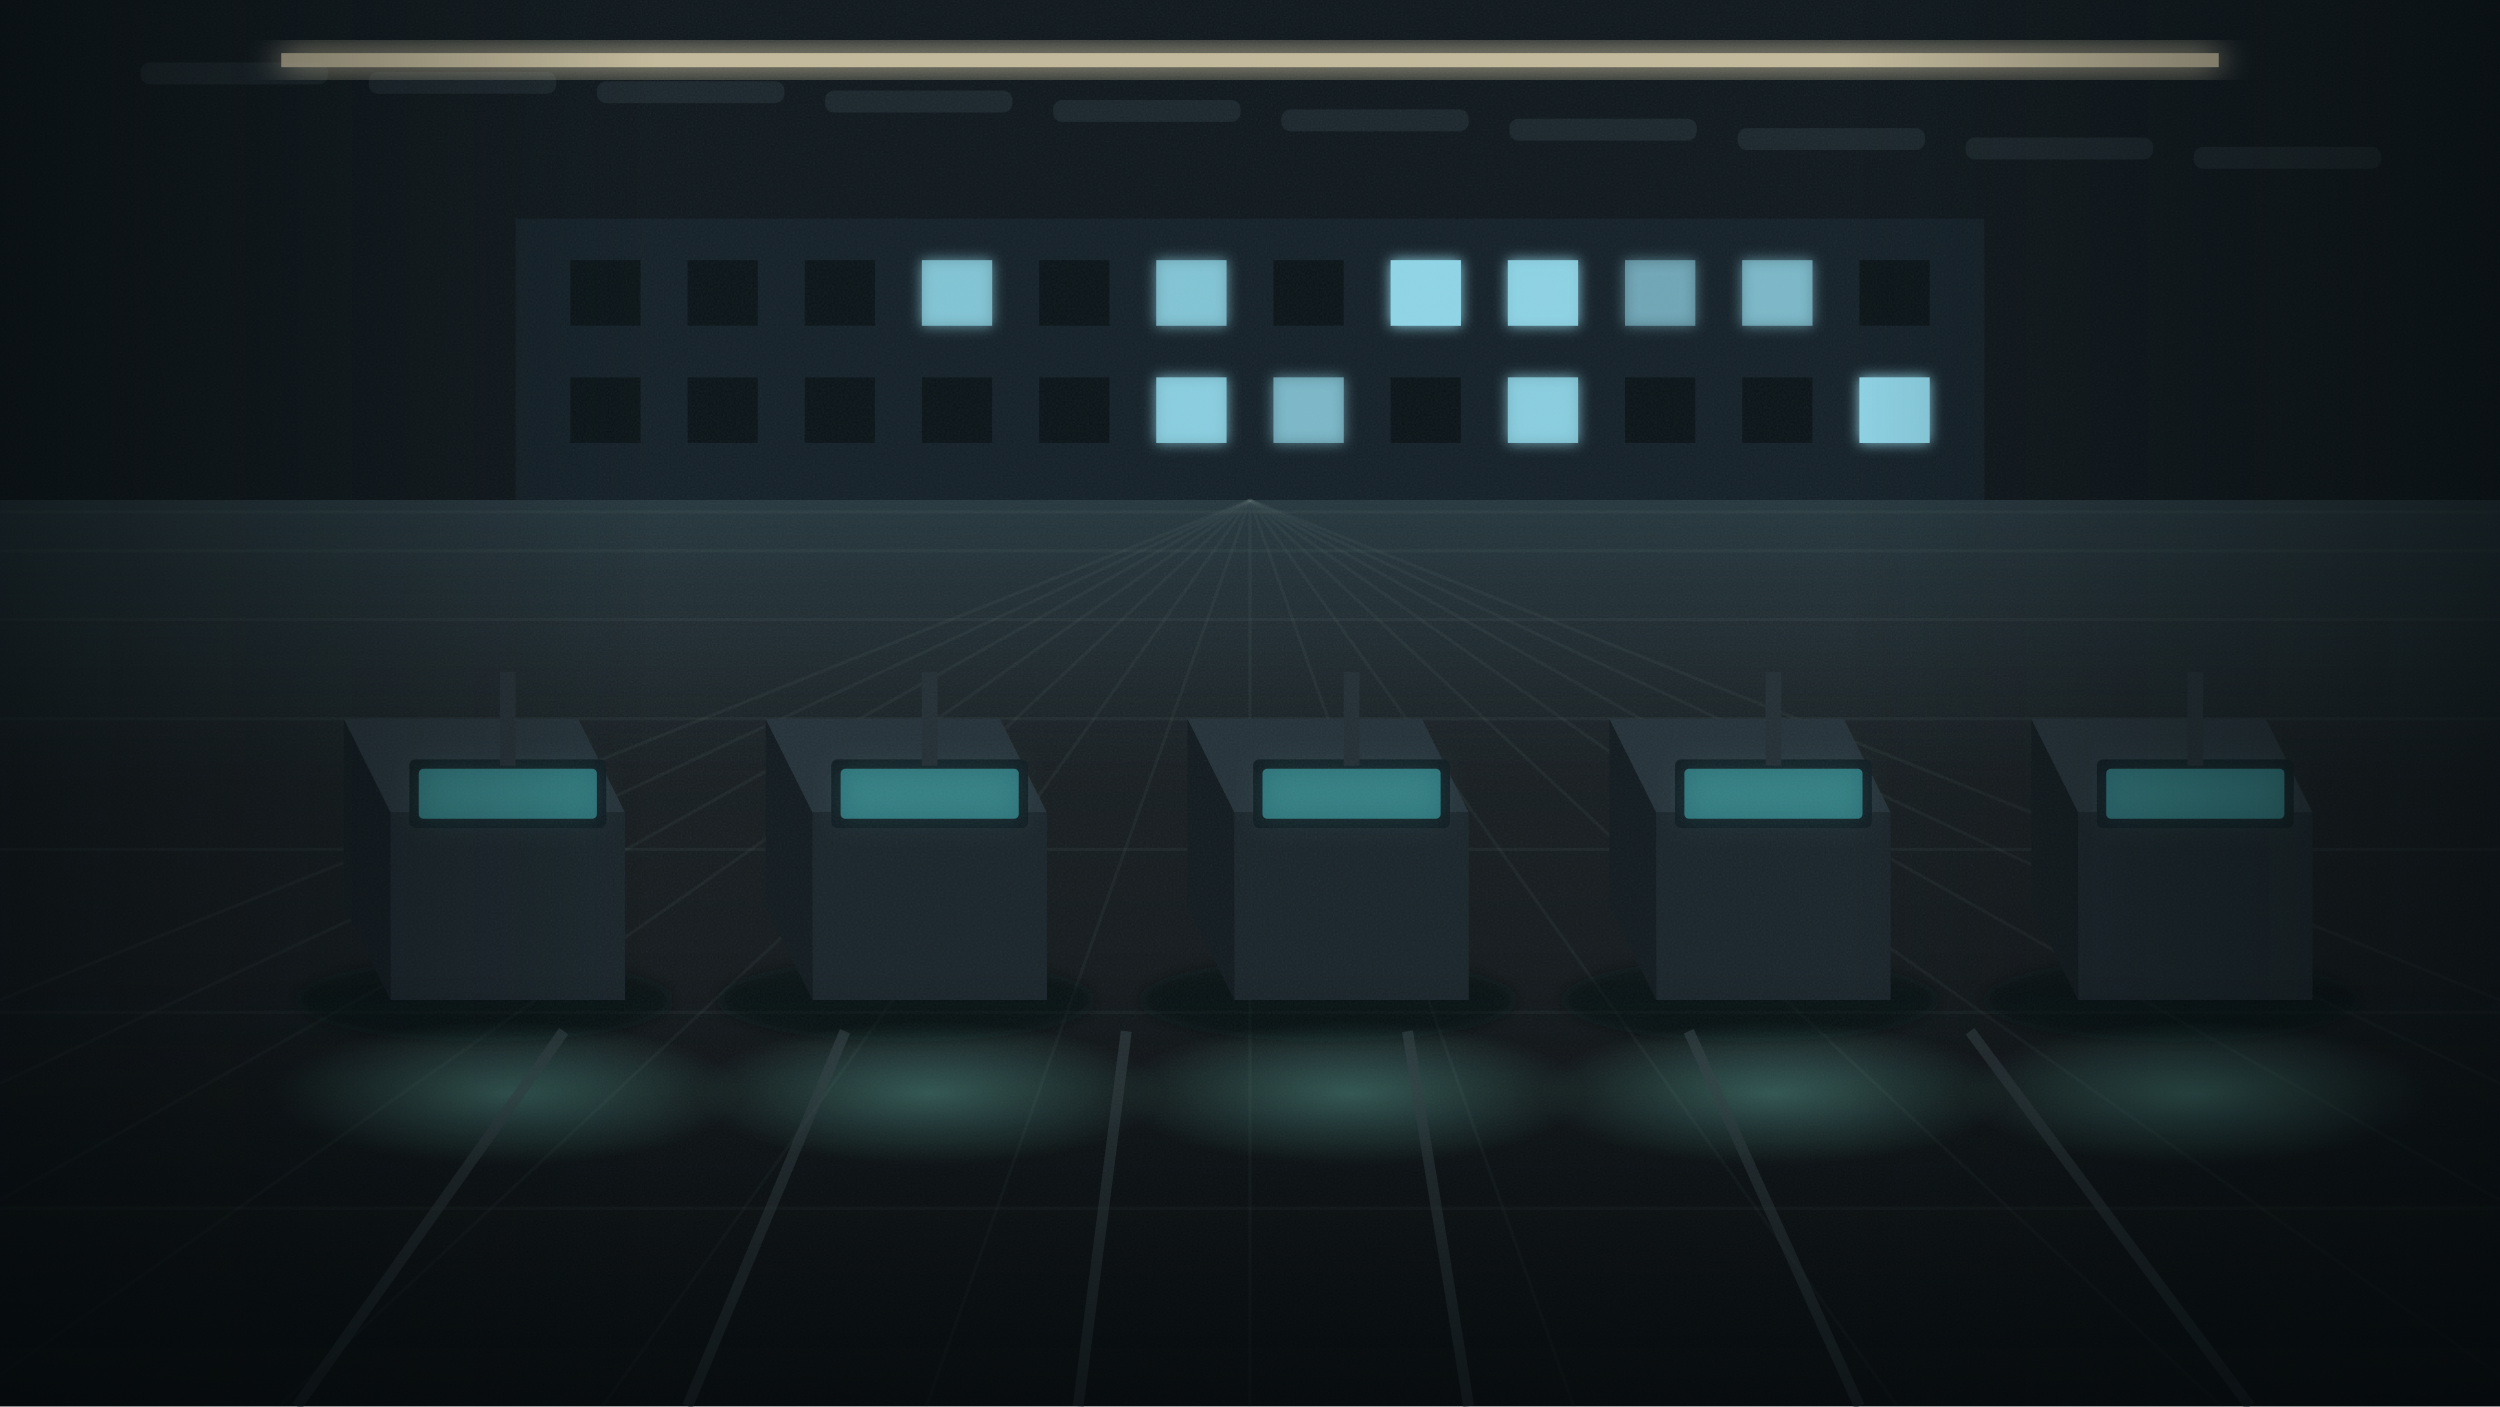
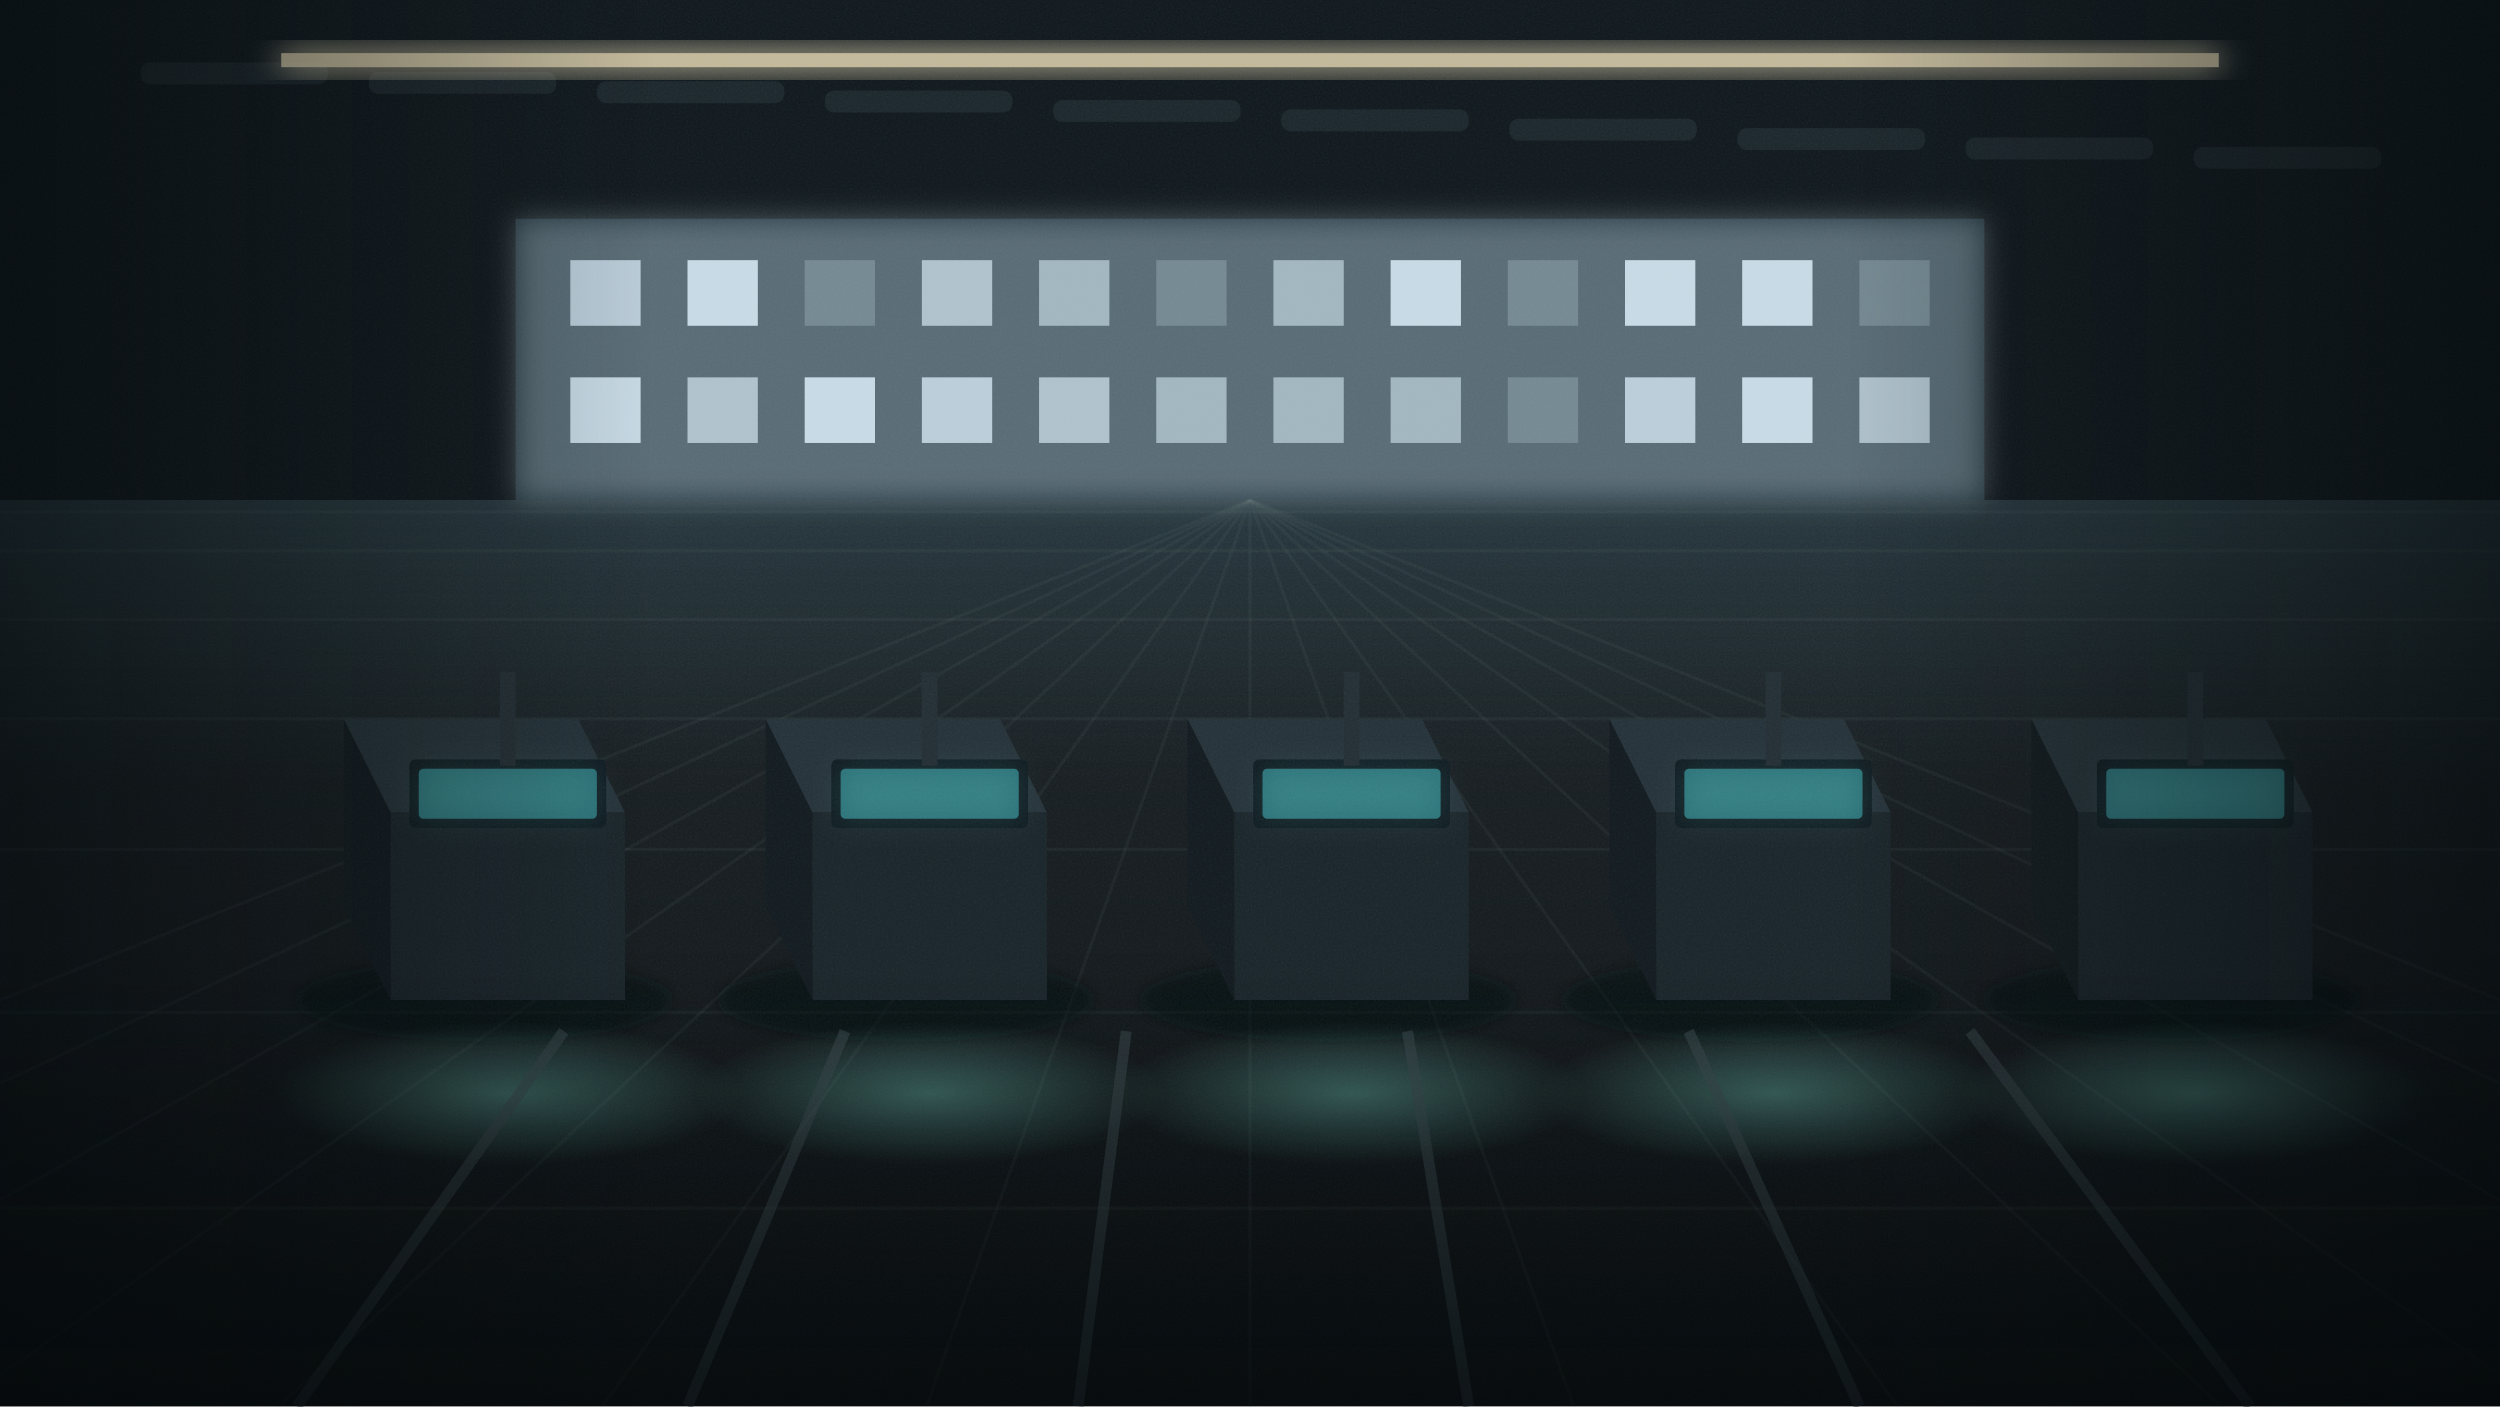
<svg xmlns="http://www.w3.org/2000/svg" width="1600" height="900" viewBox="0 0 1600 900">
  <defs>
    <filter id="gr" filterUnits="userSpaceOnUse" primitiveUnits="userSpaceOnUse" x="0" y="0" width="200" height="200">
      <feTurbulence type="fractalNoise" baseFrequency="0.85" numOctaves="3" seed="7" stitchTiles="stitch" />
      <feColorMatrix values="0 0 0 0 .55 0 0 0 0 .57 0 0 0 0 .54 .7 .7 .7 0 -.78" />
    </filter>
    <pattern id="p-gr" patternUnits="userSpaceOnUse" width="200" height="200">
      <rect width="200" height="200" filter="url(#gr)" />
    </pattern>
    <filter id="soft" x="-12%" y="-25%" width="124%" height="150%">
      <feGaussianBlur stdDeviation="4" />
    </filter>
    <filter id="near" x="-10%" y="-18%" width="120%" height="136%">
      <feGaussianBlur stdDeviation="2.2" />
    </filter>
    <filter id="bloom" x="-90%" y="-90%" width="280%" height="280%">
      <feGaussianBlur stdDeviation="11" result="b" />
      <feMerge>
        <feMergeNode in="b" />
        <feMergeNode in="b" />
        <feMergeNode in="SourceGraphic" />
      </feMerge>
    </filter>
    <filter id="bloom-s" x="-90%" y="-90%" width="280%" height="280%">
      <feGaussianBlur stdDeviation="4.5" result="b" />
      <feMerge>
        <feMergeNode in="b" />
        <feMergeNode in="SourceGraphic" />
      </feMerge>
    </filter>
    <filter id="glow" x="-80%" y="-80%" width="260%" height="260%">
      <feGaussianBlur stdDeviation="9" />
    </filter>
    <filter id="fx-bloom-s" x="-90%" y="-90%" width="280%" height="280%">
      <feGaussianBlur stdDeviation="4.5" result="b" />
      <feMerge>
        <feMergeNode in="b" />
        <feMergeNode in="SourceGraphic" />
      </feMerge>
    </filter>
    <filter id="fx-glow" x="-80%" y="-80%" width="260%" height="260%">
      <feGaussianBlur stdDeviation="9" />
    </filter>
    <filter id="fx-soft" x="-12%" y="-25%" width="124%" height="150%">
      <feGaussianBlur stdDeviation="4" />
    </filter>
    <linearGradient id="g-sky" x1="0" y1="0" x2="0" y2="1">
      <stop offset="0" stop-color="#0b1216" />
      <stop offset="1" stop-color="#18242a" />
    </linearGradient>
    <linearGradient id="g-floor" x1="0" y1="0" x2="0" y2="1">
      <stop offset="0" stop-color="#1e2529" />
      <stop offset="1" stop-color="#0d1214" />
    </linearGradient>
    <linearGradient id="g-haze" x1="0" y1="0" x2="0" y2="1">
      <stop offset="0" stop-color="#33505a" stop-opacity="0.6" />
      <stop offset="1" stop-color="#33505a" stop-opacity="0" />
    </linearGradient>
    <linearGradient id="g-vl" x1="0" y1="0" x2="1" y2="0">
      <stop offset="0" stop-color="#04090b" stop-opacity="0.6" />
      <stop offset="1" stop-color="#04090b" stop-opacity="0" />
    </linearGradient>
    <linearGradient id="g-vr" x1="1" y1="0" x2="0" y2="0">
      <stop offset="0" stop-color="#04090b" stop-opacity="0.6" />
      <stop offset="1" stop-color="#04090b" stop-opacity="0" />
    </linearGradient>
    <linearGradient id="g-vb" x1="0" y1="1" x2="0" y2="0">
      <stop offset="0" stop-color="#04090b" stop-opacity="0.72" />
      <stop offset="1" stop-color="#04090b" stop-opacity="0" />
    </linearGradient>
    <radialGradient id="g-pool">
-       <stop offset="0" stop-color="#ffcf8f" stop-opacity="0.45" />
-       <stop offset="0.55" stop-color="#ffcf8f" stop-opacity="0.12" />
-       <stop offset="1" stop-color="#ffcf8f" stop-opacity="0" />
+       <stop offset="0" stop-color="#e0912f" stop-opacity="0.45" />
+       <stop offset="0.55" stop-color="#e0912f" stop-opacity="0.12" />
+       <stop offset="1" stop-color="#e0912f" stop-opacity="0" />
    </radialGradient>
    <radialGradient id="g-pool-t">
      <stop offset="0" stop-color="#7fe6d6" stop-opacity="0.4" />
      <stop offset="1" stop-color="#7fe6d6" stop-opacity="0" />
    </radialGradient>
  </defs>
  <rect width="1600" height="320" fill="url(#g-sky)" />
  <rect y="320" width="1600" height="580" fill="url(#g-floor)" />
  <rect y="260" width="1600" height="240" fill="url(#g-haze)" />
  <rect width="1600" height="320" fill="#111a1f" />
  <rect x="90" y="40" width="120" height="14" rx="6" fill="#1d282e" />
  <rect x="236" y="46" width="120" height="14" rx="6" fill="#1d282e" />
  <rect x="382" y="52" width="120" height="14" rx="6" fill="#1d282e" />
  <rect x="528" y="58" width="120" height="14" rx="6" fill="#1d282e" />
  <rect x="674" y="64" width="120" height="14" rx="6" fill="#1d282e" />
  <rect x="820" y="70" width="120" height="14" rx="6" fill="#1d282e" />
  <rect x="966" y="76" width="120" height="14" rx="6" fill="#1d282e" />
  <rect x="1112" y="82" width="120" height="14" rx="6" fill="#1d282e" />
  <rect x="1258" y="88" width="120" height="14" rx="6" fill="#1d282e" />
  <rect x="1404" y="94" width="120" height="14" rx="6" fill="#1d282e" />
  <rect x="180" y="34" width="1240" height="9" fill="#ffeec4" opacity="0.75" filter="url(#bloom)" />
-   <rect x="330" y="140" width="940" height="180" fill="#16222a" />
-   <rect x="365" y="166.5" width="45" height="42" fill="#0b1418" opacity="0.85" />
-   <rect x="365" y="241.5" width="45" height="42" fill="#0b1418" opacity="0.85" />
-   <rect x="440" y="166.5" width="45" height="42" fill="#0b1418" opacity="0.85" />
-   <rect x="440" y="241.5" width="45" height="42" fill="#0b1418" opacity="0.85" />
-   <rect x="515" y="166.5" width="45" height="42" fill="#0b1418" opacity="0.85" />
-   <rect x="515" y="241.5" width="45" height="42" fill="#0b1418" opacity="0.85" />
-   <rect x="590" y="241.5" width="45" height="42" fill="#0b1418" opacity="0.85" />
-   <rect x="665" y="166.5" width="45" height="42" fill="#0b1418" opacity="0.85" />
-   <rect x="665" y="241.5" width="45" height="42" fill="#0b1418" opacity="0.85" />
-   <rect x="815" y="166.5" width="45" height="42" fill="#0b1418" opacity="0.85" />
-   <rect x="890" y="241.5" width="45" height="42" fill="#0b1418" opacity="0.85" />
-   <rect x="1040" y="241.5" width="45" height="42" fill="#0b1418" opacity="0.85" />
-   <rect x="1115" y="241.5" width="45" height="42" fill="#0b1418" opacity="0.85" />
-   <rect x="1190" y="166.5" width="45" height="42" fill="#0b1418" opacity="0.85" />
-   <g filter="url(#fx-bloom-s)">
-     <rect x="590" y="166.5" width="45" height="42" fill="#8fd4e6" opacity="0.7" />
-     <rect x="740" y="166.5" width="45" height="42" fill="#8fd4e6" opacity="0.7" />
-     <rect x="740" y="241.5" width="45" height="42" fill="#8fd4e6" opacity="0.8" />
-     <rect x="815" y="241.5" width="45" height="42" fill="#8fd4e6" opacity="0.6" />
-     <rect x="890" y="166.5" width="45" height="42" fill="#8fd4e6" opacity="1" />
-     <rect x="965" y="166.5" width="45" height="42" fill="#8fd4e6" opacity="0.9" />
-     <rect x="965" y="241.5" width="45" height="42" fill="#8fd4e6" opacity="0.8" />
-     <rect x="1040" y="166.5" width="45" height="42" fill="#8fd4e6" opacity="0.5" />
-     <rect x="1115" y="166.5" width="45" height="42" fill="#8fd4e6" opacity="0.6" />
-     <rect x="1190" y="241.5" width="45" height="42" fill="#8fd4e6" opacity="1" />
-   </g>
+   <rect x="330" y="140" width="940" height="180" fill="#243640" />
+   <rect x="365" y="166.5" width="45" height="42" fill="#d1e4f0" opacity="0.8" />
+   <rect x="365" y="241.5" width="45" height="42" fill="#d1e4f0" opacity="0.9" />
+   <rect x="440" y="166.5" width="45" height="42" fill="#d1e4f0" opacity="0.9" />
+   <rect x="440" y="241.5" width="45" height="42" fill="#d1e4f0" opacity="0.7" />
+   <rect x="515" y="166.5" width="45" height="42" fill="#5d7079" opacity="0.7" />
+   <rect x="515" y="241.5" width="45" height="42" fill="#d1e4f0" opacity="0.9" />
+   <rect x="590" y="166.5" width="45" height="42" fill="#d1e4f0" opacity="0.7" />
+   <rect x="590" y="241.5" width="45" height="42" fill="#d1e4f0" opacity="0.8" />
+   <rect x="665" y="166.5" width="45" height="42" fill="#d1e4f0" opacity="0.6" />
+   <rect x="665" y="241.5" width="45" height="42" fill="#d1e4f0" opacity="0.7" />
+   <rect x="740" y="166.5" width="45" height="42" fill="#5d7079" opacity="0.7" />
+   <rect x="740" y="241.5" width="45" height="42" fill="#d1e4f0" opacity="0.6" />
+   <rect x="815" y="166.5" width="45" height="42" fill="#d1e4f0" opacity="0.6" />
+   <rect x="815" y="241.5" width="45" height="42" fill="#d1e4f0" opacity="0.6" />
+   <rect x="890" y="166.5" width="45" height="42" fill="#d1e4f0" opacity="0.9" />
+   <rect x="890" y="241.5" width="45" height="42" fill="#d1e4f0" opacity="0.6" />
+   <rect x="965" y="166.5" width="45" height="42" fill="#5d7079" opacity="0.7" />
+   <rect x="965" y="241.5" width="45" height="42" fill="#5d7079" opacity="0.7" />
+   <rect x="1040" y="166.5" width="45" height="42" fill="#d1e4f0" opacity="0.9" />
+   <rect x="1040" y="241.5" width="45" height="42" fill="#d1e4f0" opacity="0.8" />
+   <rect x="1115" y="166.5" width="45" height="42" fill="#d1e4f0" opacity="0.9" />
+   <rect x="1115" y="241.5" width="45" height="42" fill="#d1e4f0" opacity="0.9" />
+   <rect x="1190" y="166.5" width="45" height="42" fill="#5d7079" opacity="0.7" />
+   <rect x="1190" y="241.5" width="45" height="42" fill="#d1e4f0" opacity="0.7" />
+   <rect x="330" y="140" width="940" height="180" fill="#dbeef8" opacity="0.3" filter="url(#glow)" />
  <path d="M -700 920 L 800 320" stroke="#6b7b76" stroke-width="2" opacity="0.1" fill="none" />
  <path d="M -485.7 920 L 800 320" stroke="#6b7b76" stroke-width="2" opacity="0.1" fill="none" />
  <path d="M -271.4 920 L 800 320" stroke="#6b7b76" stroke-width="2" opacity="0.1" fill="none" />
  <path d="M -57.1 920 L 800 320" stroke="#6b7b76" stroke-width="2" opacity="0.1" fill="none" />
  <path d="M 157.1 920 L 800 320" stroke="#6b7b76" stroke-width="2" opacity="0.1" fill="none" />
  <path d="M 371.4 920 L 800 320" stroke="#6b7b76" stroke-width="2" opacity="0.1" fill="none" />
  <path d="M 585.7 920 L 800 320" stroke="#6b7b76" stroke-width="2" opacity="0.1" fill="none" />
  <path d="M 800 920 L 800 320" stroke="#6b7b76" stroke-width="2" opacity="0.1" fill="none" />
  <path d="M 1014.3 920 L 800 320" stroke="#6b7b76" stroke-width="2" opacity="0.1" fill="none" />
  <path d="M 1228.6 920 L 800 320" stroke="#6b7b76" stroke-width="2" opacity="0.1" fill="none" />
  <path d="M 1442.9 920 L 800 320" stroke="#6b7b76" stroke-width="2" opacity="0.1" fill="none" />
  <path d="M 1657.1 920 L 800 320" stroke="#6b7b76" stroke-width="2" opacity="0.1" fill="none" />
  <path d="M 1871.4 920 L 800 320" stroke="#6b7b76" stroke-width="2" opacity="0.1" fill="none" />
  <path d="M 2085.7 920 L 800 320" stroke="#6b7b76" stroke-width="2" opacity="0.1" fill="none" />
  <path d="M 2300 920 L 800 320" stroke="#6b7b76" stroke-width="2" opacity="0.1" fill="none" />
  <path d="M 0 327.6 L 1600 327.6" stroke="#6b7b76" stroke-width="2" opacity="0.1" fill="none" />
  <path d="M 0 352.6 L 1600 352.6" stroke="#6b7b76" stroke-width="2" opacity="0.1" fill="none" />
  <path d="M 0 396.5 L 1600 396.5" stroke="#6b7b76" stroke-width="2" opacity="0.1" fill="none" />
  <path d="M 0 460 L 1600 460" stroke="#6b7b76" stroke-width="2" opacity="0.1" fill="none" />
  <path d="M 0 543.6 L 1600 543.6" stroke="#6b7b76" stroke-width="2" opacity="0.1" fill="none" />
  <path d="M 0 647.9 L 1600 647.9" stroke="#6b7b76" stroke-width="2" opacity="0.1" fill="none" />
  <path d="M 0 773.3 L 1600 773.3" stroke="#6b7b76" stroke-width="2" opacity="0.1" fill="none" />
  <ellipse cx="310" cy="640" rx="120" ry="26" fill="#04090b" opacity="0.5" filter="url(#soft)" />
  <path d="M 250 640 L 220 580 L 220 460 L 250 520 Z" fill="#131c21" />
  <path d="M 250 520 L 400 520 L 370 460 L 220 460 Z" fill="#26333a" />
  <rect x="250" y="520" width="150" height="120" fill="#1b262c" />
  <rect x="262" y="486" width="126" height="44" rx="4" fill="#0f1c22" />
  <rect x="268" y="492" width="114" height="32" rx="3" fill="#2f7f86" opacity="0.85" />
  <rect x="268" y="492" width="114" height="32" fill="#7fe6d6" opacity="0.14" filter="url(#glow)" />
  <rect x="320" y="430" width="10" height="60" fill="#243036" />
  <ellipse cx="325" cy="700" rx="150" ry="46" fill="url(#g-pool-t)" />
  <ellipse cx="580" cy="640" rx="120" ry="26" fill="#04090b" opacity="0.5" filter="url(#soft)" />
  <path d="M 520 640 L 490 580 L 490 460 L 520 520 Z" fill="#131c21" />
  <path d="M 520 520 L 670 520 L 640 460 L 490 460 Z" fill="#26333a" />
  <rect x="520" y="520" width="150" height="120" fill="#1b262c" />
  <rect x="532" y="486" width="126" height="44" rx="4" fill="#0f1c22" />
  <rect x="538" y="492" width="114" height="32" rx="3" fill="#2f7f86" opacity="0.85" />
  <rect x="538" y="492" width="114" height="32" fill="#7fe6d6" opacity="0.14" filter="url(#glow)" />
  <rect x="590" y="430" width="10" height="60" fill="#243036" />
  <ellipse cx="595" cy="700" rx="150" ry="46" fill="url(#g-pool-t)" />
  <ellipse cx="850" cy="640" rx="120" ry="26" fill="#04090b" opacity="0.5" filter="url(#soft)" />
  <path d="M 790 640 L 760 580 L 760 460 L 790 520 Z" fill="#131c21" />
  <path d="M 790 520 L 940 520 L 910 460 L 760 460 Z" fill="#26333a" />
  <rect x="790" y="520" width="150" height="120" fill="#1b262c" />
  <rect x="802" y="486" width="126" height="44" rx="4" fill="#0f1c22" />
  <rect x="808" y="492" width="114" height="32" rx="3" fill="#2f7f86" opacity="0.85" />
  <rect x="808" y="492" width="114" height="32" fill="#7fe6d6" opacity="0.14" filter="url(#glow)" />
  <rect x="860" y="430" width="10" height="60" fill="#243036" />
  <ellipse cx="865" cy="700" rx="150" ry="46" fill="url(#g-pool-t)" />
  <ellipse cx="1120" cy="640" rx="120" ry="26" fill="#04090b" opacity="0.5" filter="url(#soft)" />
  <path d="M 1060 640 L 1030 580 L 1030 460 L 1060 520 Z" fill="#131c21" />
  <path d="M 1060 520 L 1210 520 L 1180 460 L 1030 460 Z" fill="#26333a" />
  <rect x="1060" y="520" width="150" height="120" fill="#1b262c" />
  <rect x="1072" y="486" width="126" height="44" rx="4" fill="#0f1c22" />
  <rect x="1078" y="492" width="114" height="32" rx="3" fill="#2f7f86" opacity="0.85" />
  <rect x="1078" y="492" width="114" height="32" fill="#7fe6d6" opacity="0.14" filter="url(#glow)" />
  <rect x="1130" y="430" width="10" height="60" fill="#243036" />
  <ellipse cx="1135" cy="700" rx="150" ry="46" fill="url(#g-pool-t)" />
  <ellipse cx="1390" cy="640" rx="120" ry="26" fill="#04090b" opacity="0.5" filter="url(#soft)" />
  <path d="M 1330 640 L 1300 580 L 1300 460 L 1330 520 Z" fill="#131c21" />
  <path d="M 1330 520 L 1480 520 L 1450 460 L 1300 460 Z" fill="#26333a" />
  <rect x="1330" y="520" width="150" height="120" fill="#1b262c" />
  <rect x="1342" y="486" width="126" height="44" rx="4" fill="#0f1c22" />
  <rect x="1348" y="492" width="114" height="32" rx="3" fill="#2f7f86" opacity="0.85" />
  <rect x="1348" y="492" width="114" height="32" fill="#7fe6d6" opacity="0.14" filter="url(#glow)" />
  <rect x="1400" y="430" width="10" height="60" fill="#243036" />
  <ellipse cx="1405" cy="700" rx="150" ry="46" fill="url(#g-pool-t)" />
  <path d="M 190 900 L 360.8 660" stroke="#3c4a50" stroke-width="7" opacity="0.55" fill="none" />
  <path d="M 440 900 L 540.8 660" stroke="#3c4a50" stroke-width="7" opacity="0.55" fill="none" />
  <path d="M 690 900 L 720.8 660" stroke="#3c4a50" stroke-width="7" opacity="0.55" fill="none" />
  <path d="M 940 900 L 900.8 660" stroke="#3c4a50" stroke-width="7" opacity="0.55" fill="none" />
  <path d="M 1190 900 L 1080.8 660" stroke="#3c4a50" stroke-width="7" opacity="0.55" fill="none" />
  <path d="M 1440 900 L 1260.8 660" stroke="#3c4a50" stroke-width="7" opacity="0.55" fill="none" />
  <rect width="1600" height="900" fill="url(#p-gr)" opacity="0.075" />
  <rect width="420" height="900" fill="url(#g-vl)" />
  <rect x="1180" width="420" height="900" fill="url(#g-vr)" />
  <rect y="620" width="1600" height="280" fill="url(#g-vb)" />
</svg>
